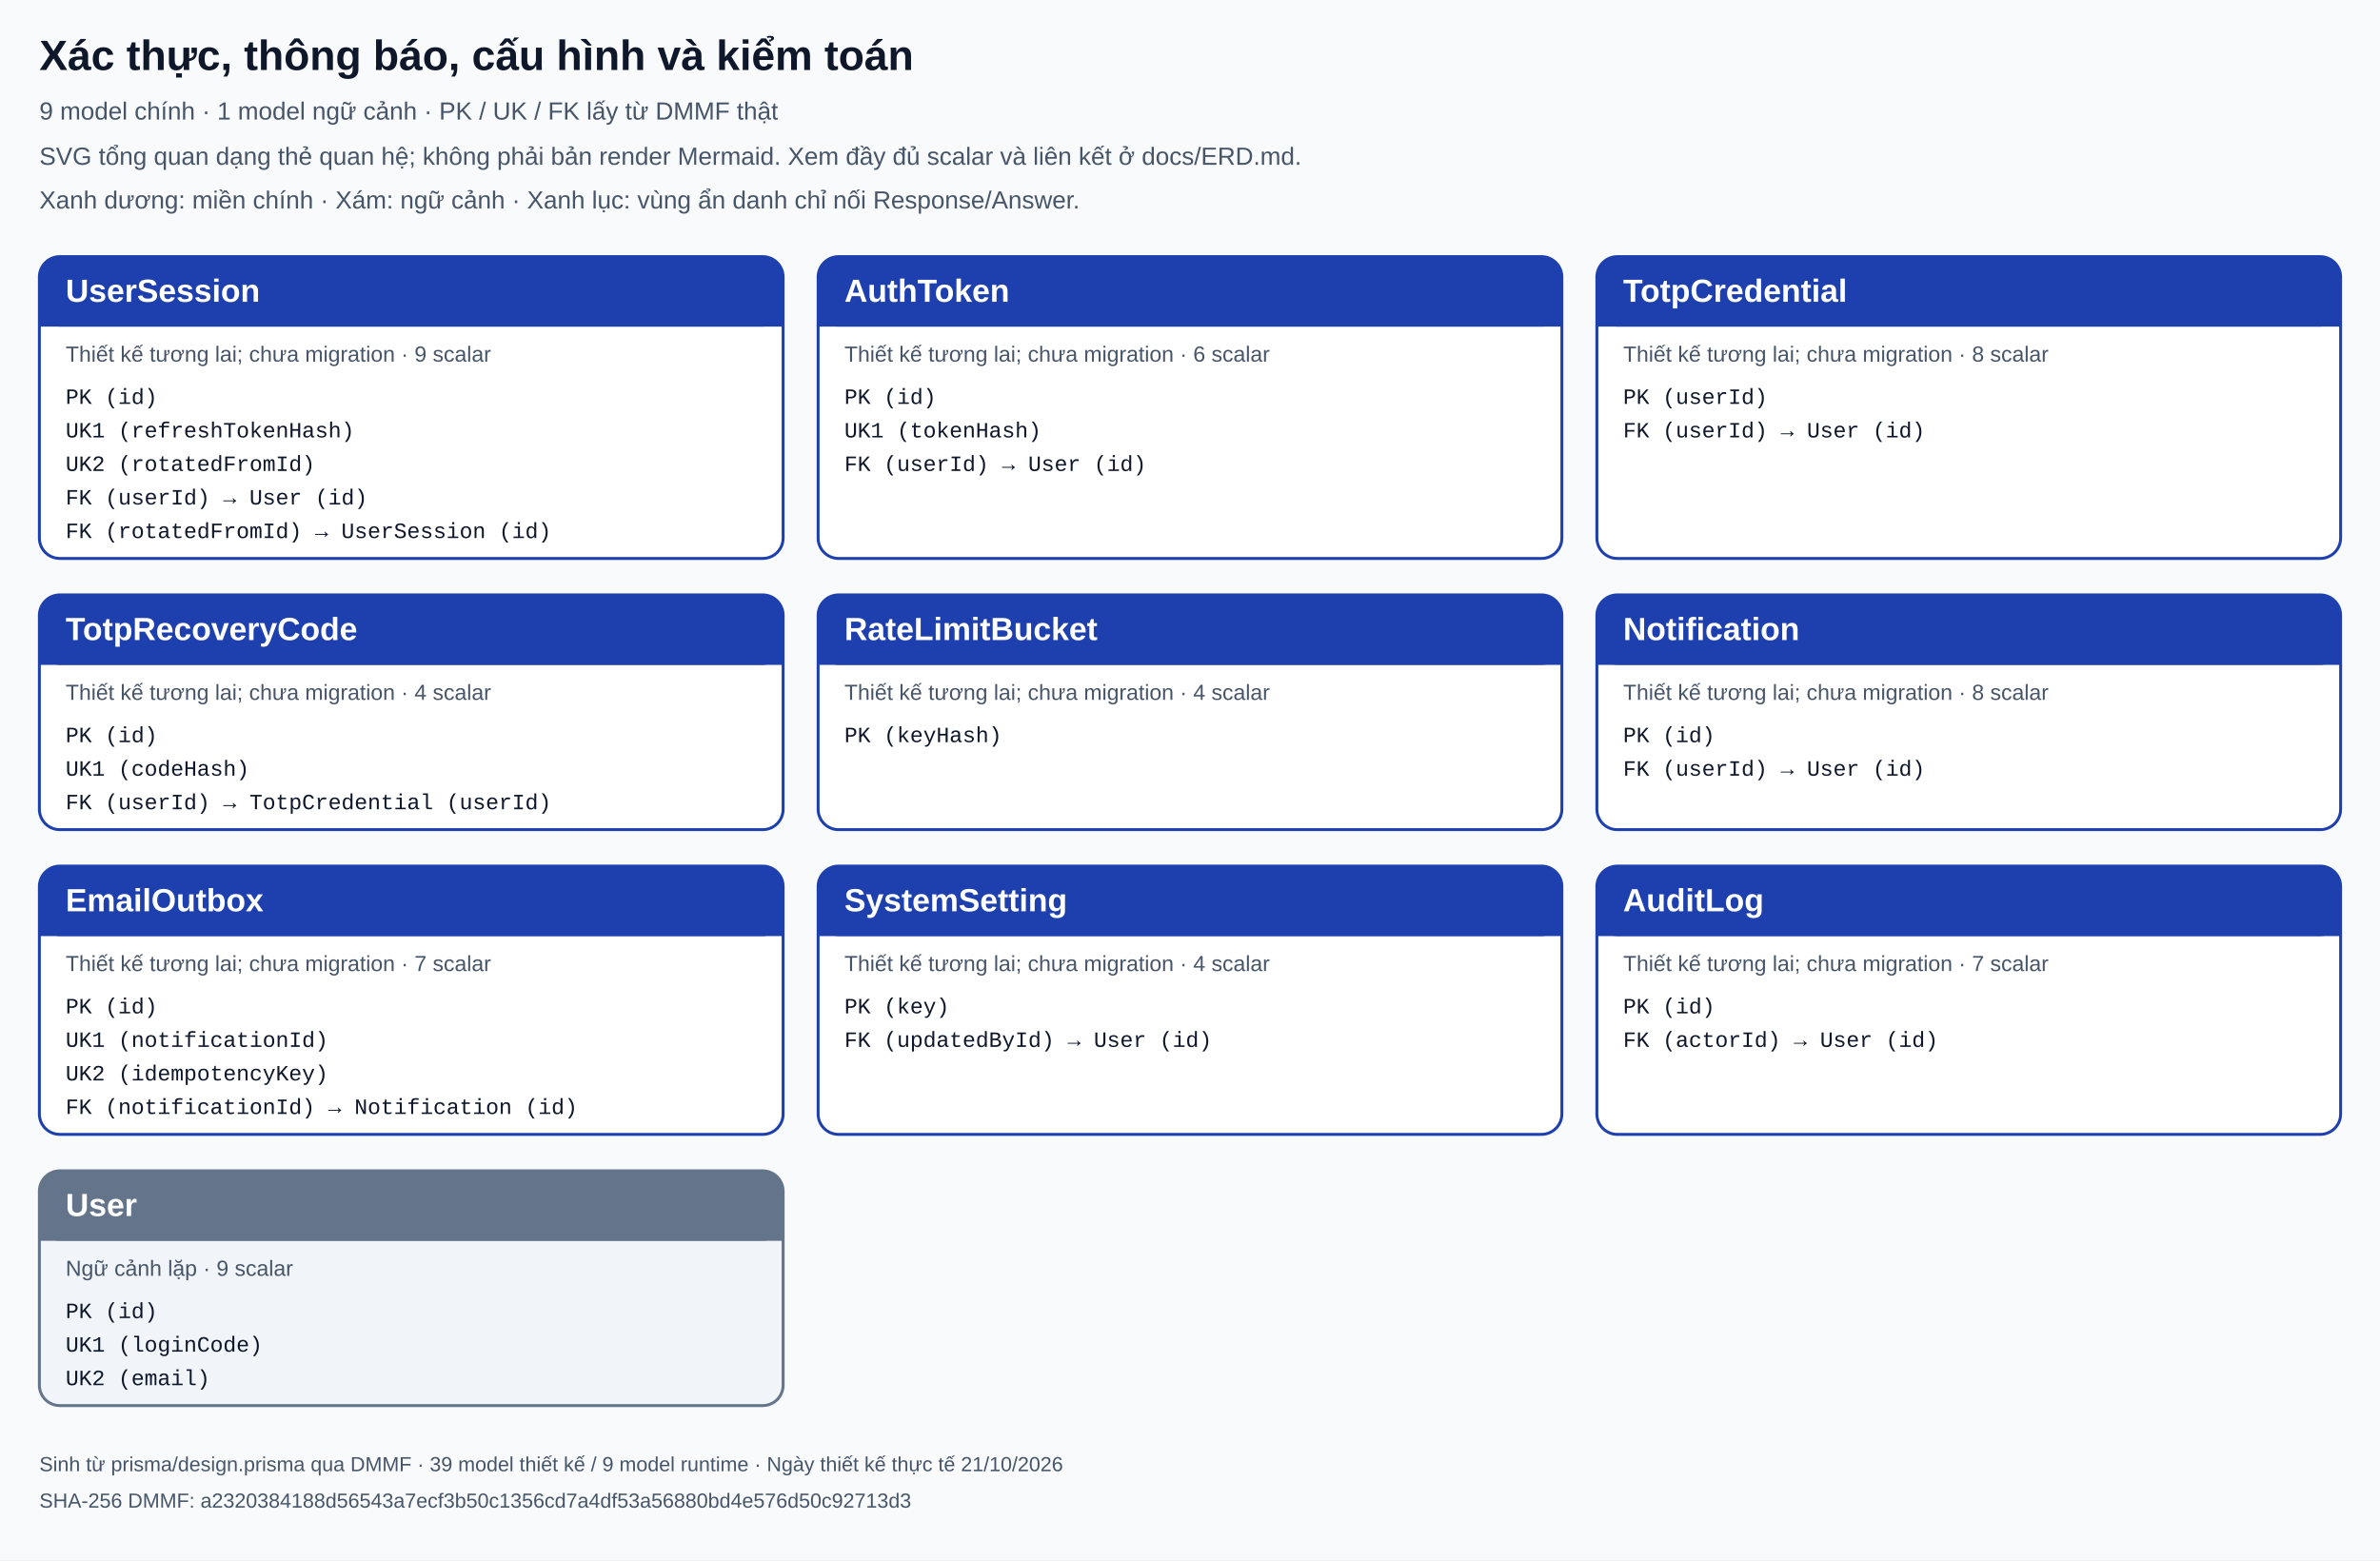
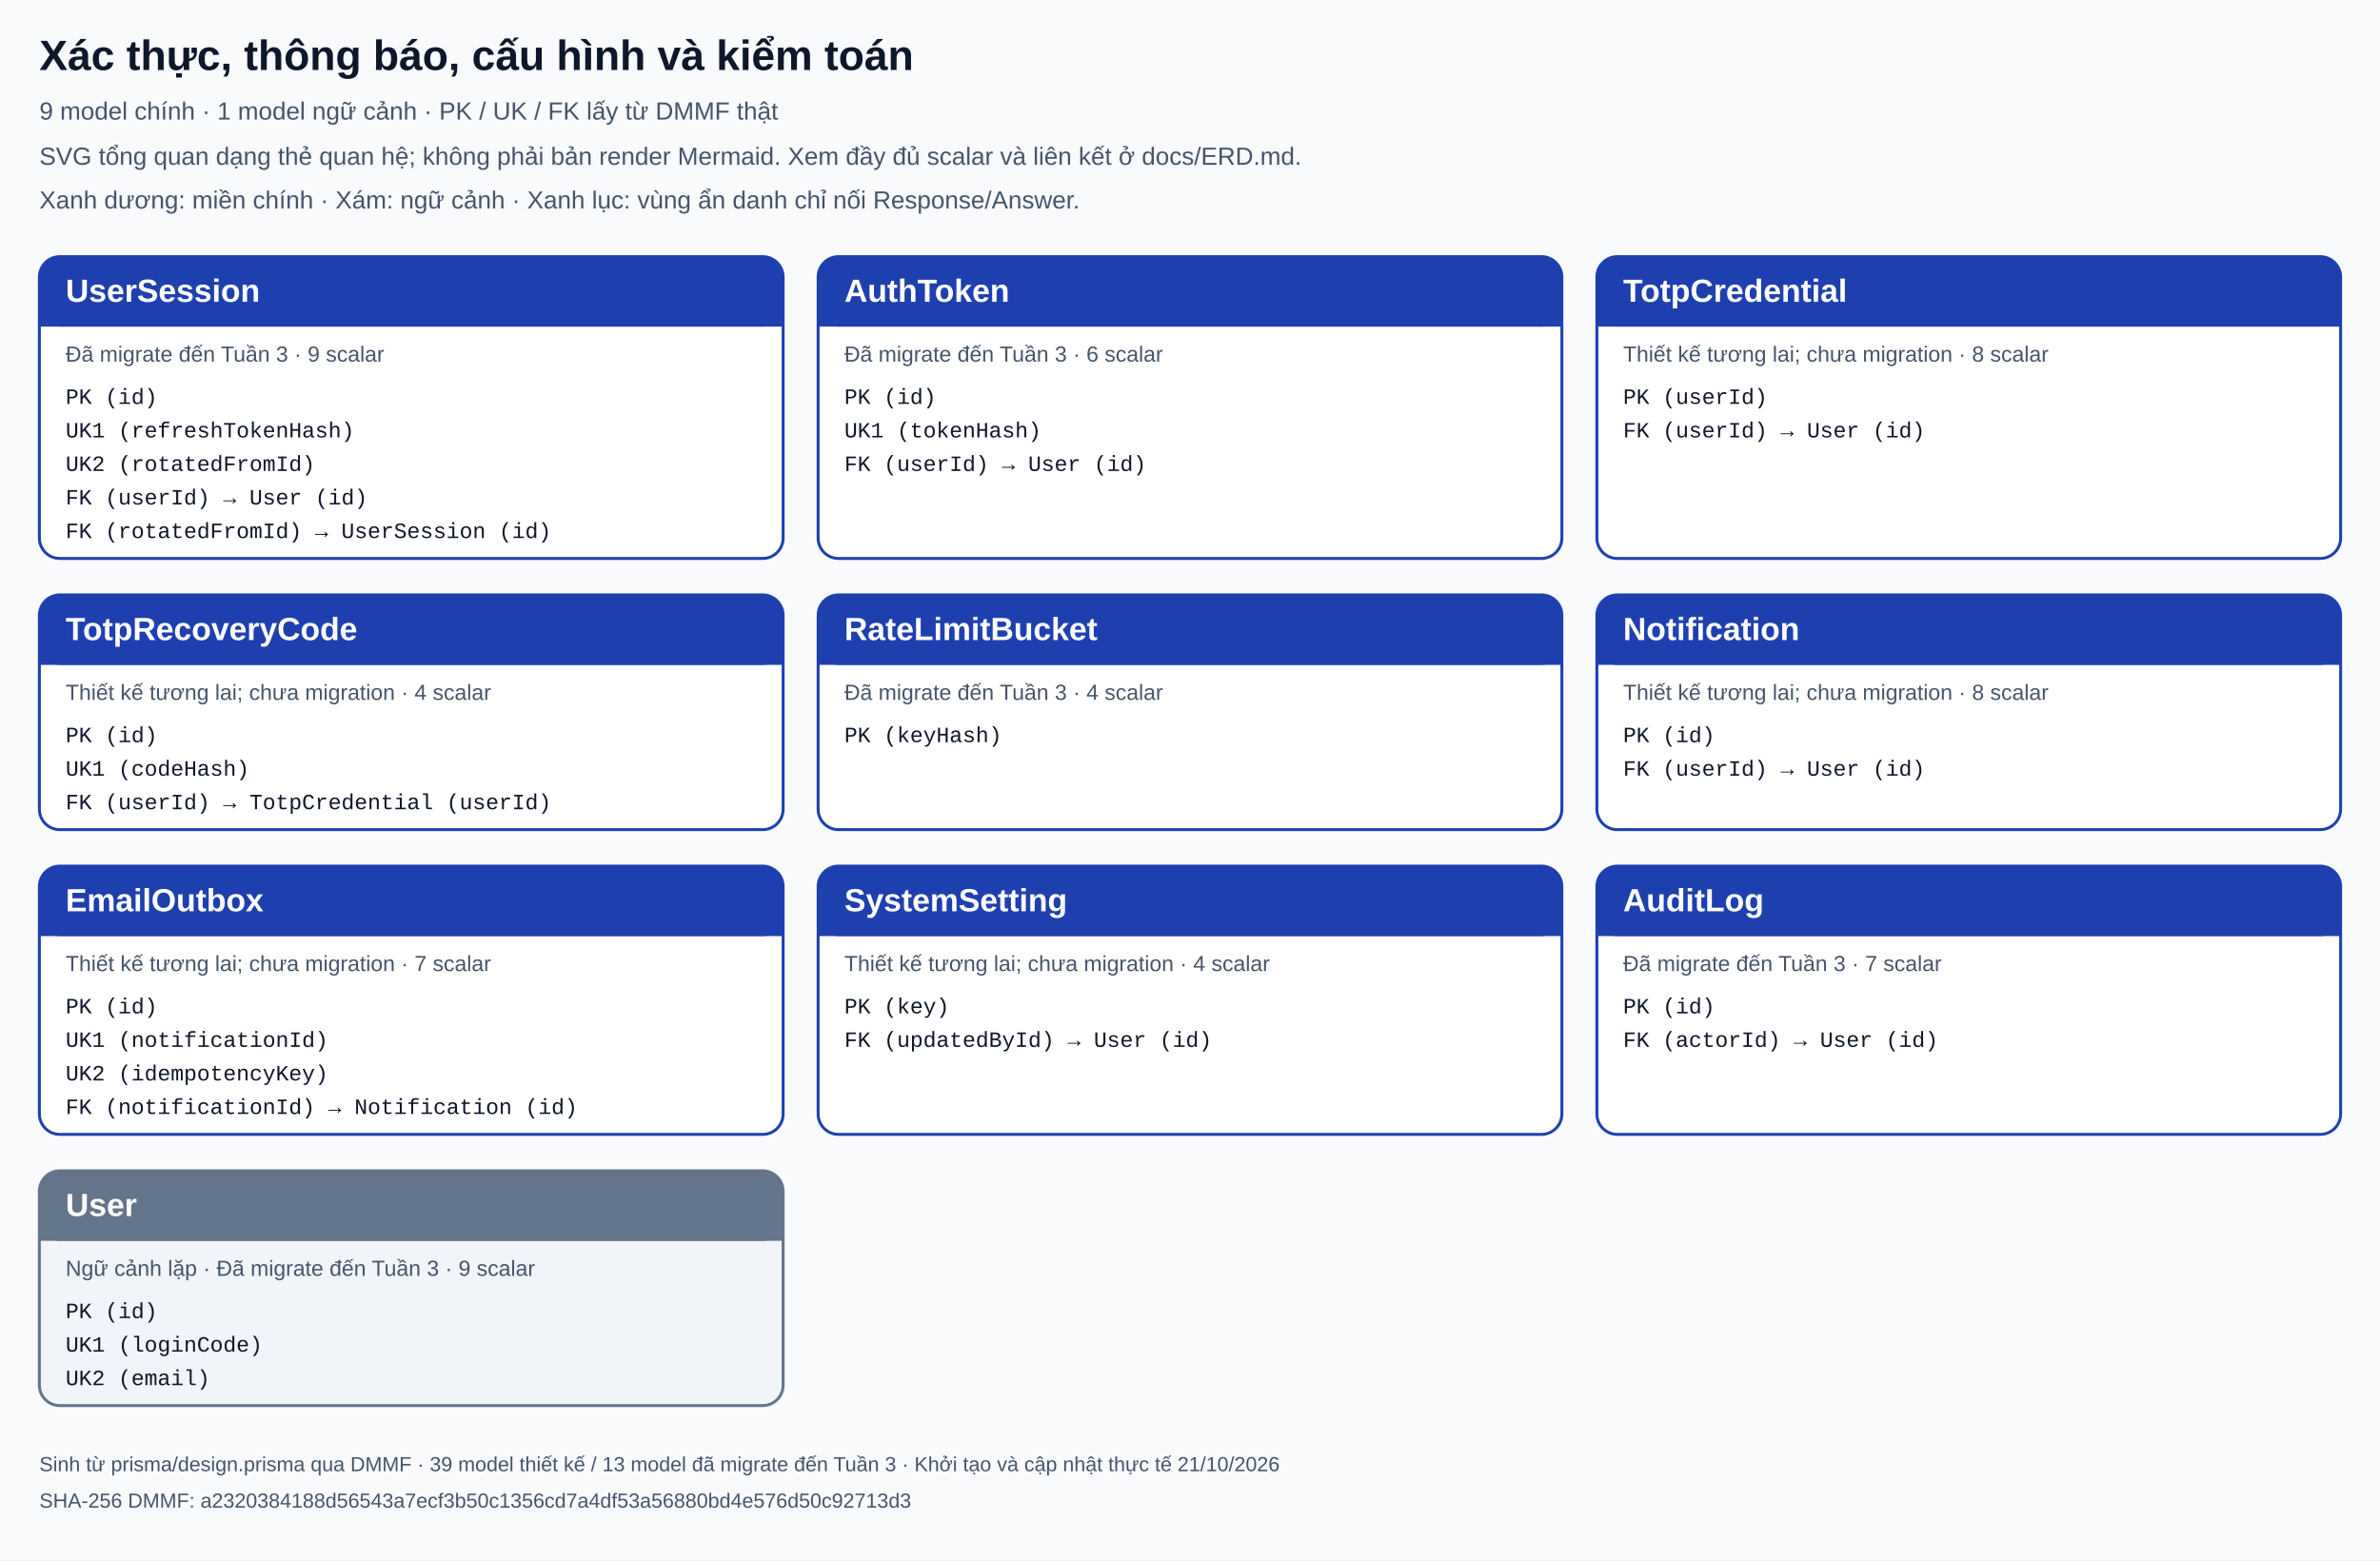
<svg xmlns="http://www.w3.org/2000/svg" width="1632" height="1070" viewBox="0 0 1632 1070" role="img" aria-labelledby="title description">
  <style>
    text {
      font-family: "Segoe UI", Arial, sans-serif;
      fill: #0f172a;
    }
    .heading {
      font-size: 29px;
      font-weight: 700;
    }
    .sub {
      font-size: 17px;
      fill: #475569;
    }
    .model {
      font-size: 22px;
      font-weight: 700;
      fill: #fff;
    }
    .meta {
      font-size: 15px;
      fill: #475569;
    }
    .field {
      font-size: 15px;
      font-family: Consolas, "Courier New", monospace;
    }
    .foot {
      font-size: 14px;
      fill: #475569;
    }
  </style>
  <rect width="1632" height="1070" fill="#f8fafc" />
  <text x="27" y="48" class="heading">
    Xác thực, thông báo, cấu hình và kiểm toán
  </text>
  <text x="27" y="82" class="sub">
    9 model chính · 1 model ngữ cảnh · PK / UK / FK lấy từ DMMF thật
  </text>
  <text x="27" y="113" class="sub">
    SVG tổng quan dạng thẻ quan hệ; không phải bản render Mermaid. Xem đầy đủ
    scalar và liên kết ở docs/ERD.md.
  </text>
  <text x="27" y="143" class="sub">
    Xanh dương: miền chính · Xám: ngữ cảnh · Xanh lục: vùng ẩn danh chỉ nối
    Response/Answer.
  </text>
  <g aria-label="UserSession">
    <rect x="27" y="176" width="510" height="207" rx="14" fill="#ffffff" stroke="#1e40af" stroke-width="2" />
    <rect x="27" y="176" width="510" height="48" rx="14" fill="#1e40af" />
    <rect x="27" y="204" width="510" height="20" fill="#1e40af" />
    <text x="45" y="207" class="model">UserSession</text>
-     <text x="45" y="248" class="meta">
-       Thiết kế tương lai; chưa migration · 9 scalar
-     </text>
+     <text x="45" y="248" class="meta">Đã migrate đến Tuần 3 · 9 scalar</text>
    <text x="45" y="277" class="field">PK (id)</text>
    <text x="45" y="300" class="field">UK1 (refreshTokenHash)</text>
    <text x="45" y="323" class="field">UK2 (rotatedFromId)</text>
    <text x="45" y="346" class="field">FK (userId) → User (id)</text>
    <text x="45" y="369" class="field">
      FK (rotatedFromId) → UserSession (id)
    </text>
  </g>
  <g aria-label="AuthToken">
    <rect x="561" y="176" width="510" height="207" rx="14" fill="#ffffff" stroke="#1e40af" stroke-width="2" />
    <rect x="561" y="176" width="510" height="48" rx="14" fill="#1e40af" />
    <rect x="561" y="204" width="510" height="20" fill="#1e40af" />
    <text x="579" y="207" class="model">AuthToken</text>
-     <text x="579" y="248" class="meta">
-       Thiết kế tương lai; chưa migration · 6 scalar
-     </text>
+     <text x="579" y="248" class="meta">Đã migrate đến Tuần 3 · 6 scalar</text>
    <text x="579" y="277" class="field">PK (id)</text>
    <text x="579" y="300" class="field">UK1 (tokenHash)</text>
    <text x="579" y="323" class="field">FK (userId) → User (id)</text>
  </g>
  <g aria-label="TotpCredential">
    <rect x="1095" y="176" width="510" height="207" rx="14" fill="#ffffff" stroke="#1e40af" stroke-width="2" />
    <rect x="1095" y="176" width="510" height="48" rx="14" fill="#1e40af" />
    <rect x="1095" y="204" width="510" height="20" fill="#1e40af" />
    <text x="1113" y="207" class="model">TotpCredential</text>
    <text x="1113" y="248" class="meta">
      Thiết kế tương lai; chưa migration · 8 scalar
    </text>
    <text x="1113" y="277" class="field">PK (userId)</text>
    <text x="1113" y="300" class="field">FK (userId) → User (id)</text>
  </g>
  <g aria-label="TotpRecoveryCode">
    <rect x="27" y="408" width="510" height="161" rx="14" fill="#ffffff" stroke="#1e40af" stroke-width="2" />
    <rect x="27" y="408" width="510" height="48" rx="14" fill="#1e40af" />
    <rect x="27" y="436" width="510" height="20" fill="#1e40af" />
    <text x="45" y="439" class="model">TotpRecoveryCode</text>
    <text x="45" y="480" class="meta">
      Thiết kế tương lai; chưa migration · 4 scalar
    </text>
    <text x="45" y="509" class="field">PK (id)</text>
    <text x="45" y="532" class="field">UK1 (codeHash)</text>
    <text x="45" y="555" class="field">
      FK (userId) → TotpCredential (userId)
    </text>
  </g>
  <g aria-label="RateLimitBucket">
    <rect x="561" y="408" width="510" height="161" rx="14" fill="#ffffff" stroke="#1e40af" stroke-width="2" />
    <rect x="561" y="408" width="510" height="48" rx="14" fill="#1e40af" />
    <rect x="561" y="436" width="510" height="20" fill="#1e40af" />
    <text x="579" y="439" class="model">RateLimitBucket</text>
-     <text x="579" y="480" class="meta">
-       Thiết kế tương lai; chưa migration · 4 scalar
-     </text>
+     <text x="579" y="480" class="meta">Đã migrate đến Tuần 3 · 4 scalar</text>
    <text x="579" y="509" class="field">PK (keyHash)</text>
  </g>
  <g aria-label="Notification">
    <rect x="1095" y="408" width="510" height="161" rx="14" fill="#ffffff" stroke="#1e40af" stroke-width="2" />
    <rect x="1095" y="408" width="510" height="48" rx="14" fill="#1e40af" />
    <rect x="1095" y="436" width="510" height="20" fill="#1e40af" />
    <text x="1113" y="439" class="model">Notification</text>
    <text x="1113" y="480" class="meta">
      Thiết kế tương lai; chưa migration · 8 scalar
    </text>
    <text x="1113" y="509" class="field">PK (id)</text>
    <text x="1113" y="532" class="field">FK (userId) → User (id)</text>
  </g>
  <g aria-label="EmailOutbox">
    <rect x="27" y="594" width="510" height="184" rx="14" fill="#ffffff" stroke="#1e40af" stroke-width="2" />
    <rect x="27" y="594" width="510" height="48" rx="14" fill="#1e40af" />
    <rect x="27" y="622" width="510" height="20" fill="#1e40af" />
    <text x="45" y="625" class="model">EmailOutbox</text>
    <text x="45" y="666" class="meta">
      Thiết kế tương lai; chưa migration · 7 scalar
    </text>
    <text x="45" y="695" class="field">PK (id)</text>
    <text x="45" y="718" class="field">UK1 (notificationId)</text>
    <text x="45" y="741" class="field">UK2 (idempotencyKey)</text>
    <text x="45" y="764" class="field">
      FK (notificationId) → Notification (id)
    </text>
  </g>
  <g aria-label="SystemSetting">
    <rect x="561" y="594" width="510" height="184" rx="14" fill="#ffffff" stroke="#1e40af" stroke-width="2" />
    <rect x="561" y="594" width="510" height="48" rx="14" fill="#1e40af" />
    <rect x="561" y="622" width="510" height="20" fill="#1e40af" />
    <text x="579" y="625" class="model">SystemSetting</text>
    <text x="579" y="666" class="meta">
      Thiết kế tương lai; chưa migration · 4 scalar
    </text>
    <text x="579" y="695" class="field">PK (key)</text>
    <text x="579" y="718" class="field">FK (updatedById) → User (id)</text>
  </g>
  <g aria-label="AuditLog">
    <rect x="1095" y="594" width="510" height="184" rx="14" fill="#ffffff" stroke="#1e40af" stroke-width="2" />
    <rect x="1095" y="594" width="510" height="48" rx="14" fill="#1e40af" />
    <rect x="1095" y="622" width="510" height="20" fill="#1e40af" />
    <text x="1113" y="625" class="model">AuditLog</text>
-     <text x="1113" y="666" class="meta">
-       Thiết kế tương lai; chưa migration · 7 scalar
-     </text>
+     <text x="1113" y="666" class="meta">Đã migrate đến Tuần 3 · 7 scalar</text>
    <text x="1113" y="695" class="field">PK (id)</text>
    <text x="1113" y="718" class="field">FK (actorId) → User (id)</text>
  </g>
  <g aria-label="User">
    <rect x="27" y="803" width="510" height="161" rx="14" fill="#f1f5f9" stroke="#64748b" stroke-width="2" />
    <rect x="27" y="803" width="510" height="48" rx="14" fill="#64748b" />
    <rect x="27" y="831" width="510" height="20" fill="#64748b" />
    <text x="45" y="834" class="model">User</text>
-     <text x="45" y="875" class="meta">Ngữ cảnh lặp · 9 scalar</text>
+     <text x="45" y="875" class="meta">
+       Ngữ cảnh lặp · Đã migrate đến Tuần 3 · 9 scalar
+     </text>
    <text x="45" y="904" class="field">PK (id)</text>
    <text x="45" y="927" class="field">UK1 (loginCode)</text>
    <text x="45" y="950" class="field">UK2 (email)</text>
  </g>
  <text x="27" y="1009" class="foot">
-     Sinh từ prisma/design.prisma qua DMMF · 39 model thiết kế / 9 model runtime
-     · Ngày thiết kế thực tế 21/10/2026
+     Sinh từ prisma/design.prisma qua DMMF · 39 model thiết kế / 13 model đã
+     migrate đến Tuần 3 · Khởi tạo và cập nhật thực tế 21/10/2026
  </text>
  <text x="27" y="1034" class="foot">
    SHA-256 DMMF:
    a2320384188d56543a7ecf3b50c1356cd7a4df53a56880bd4e576d50c92713d3
  </text>
</svg>
